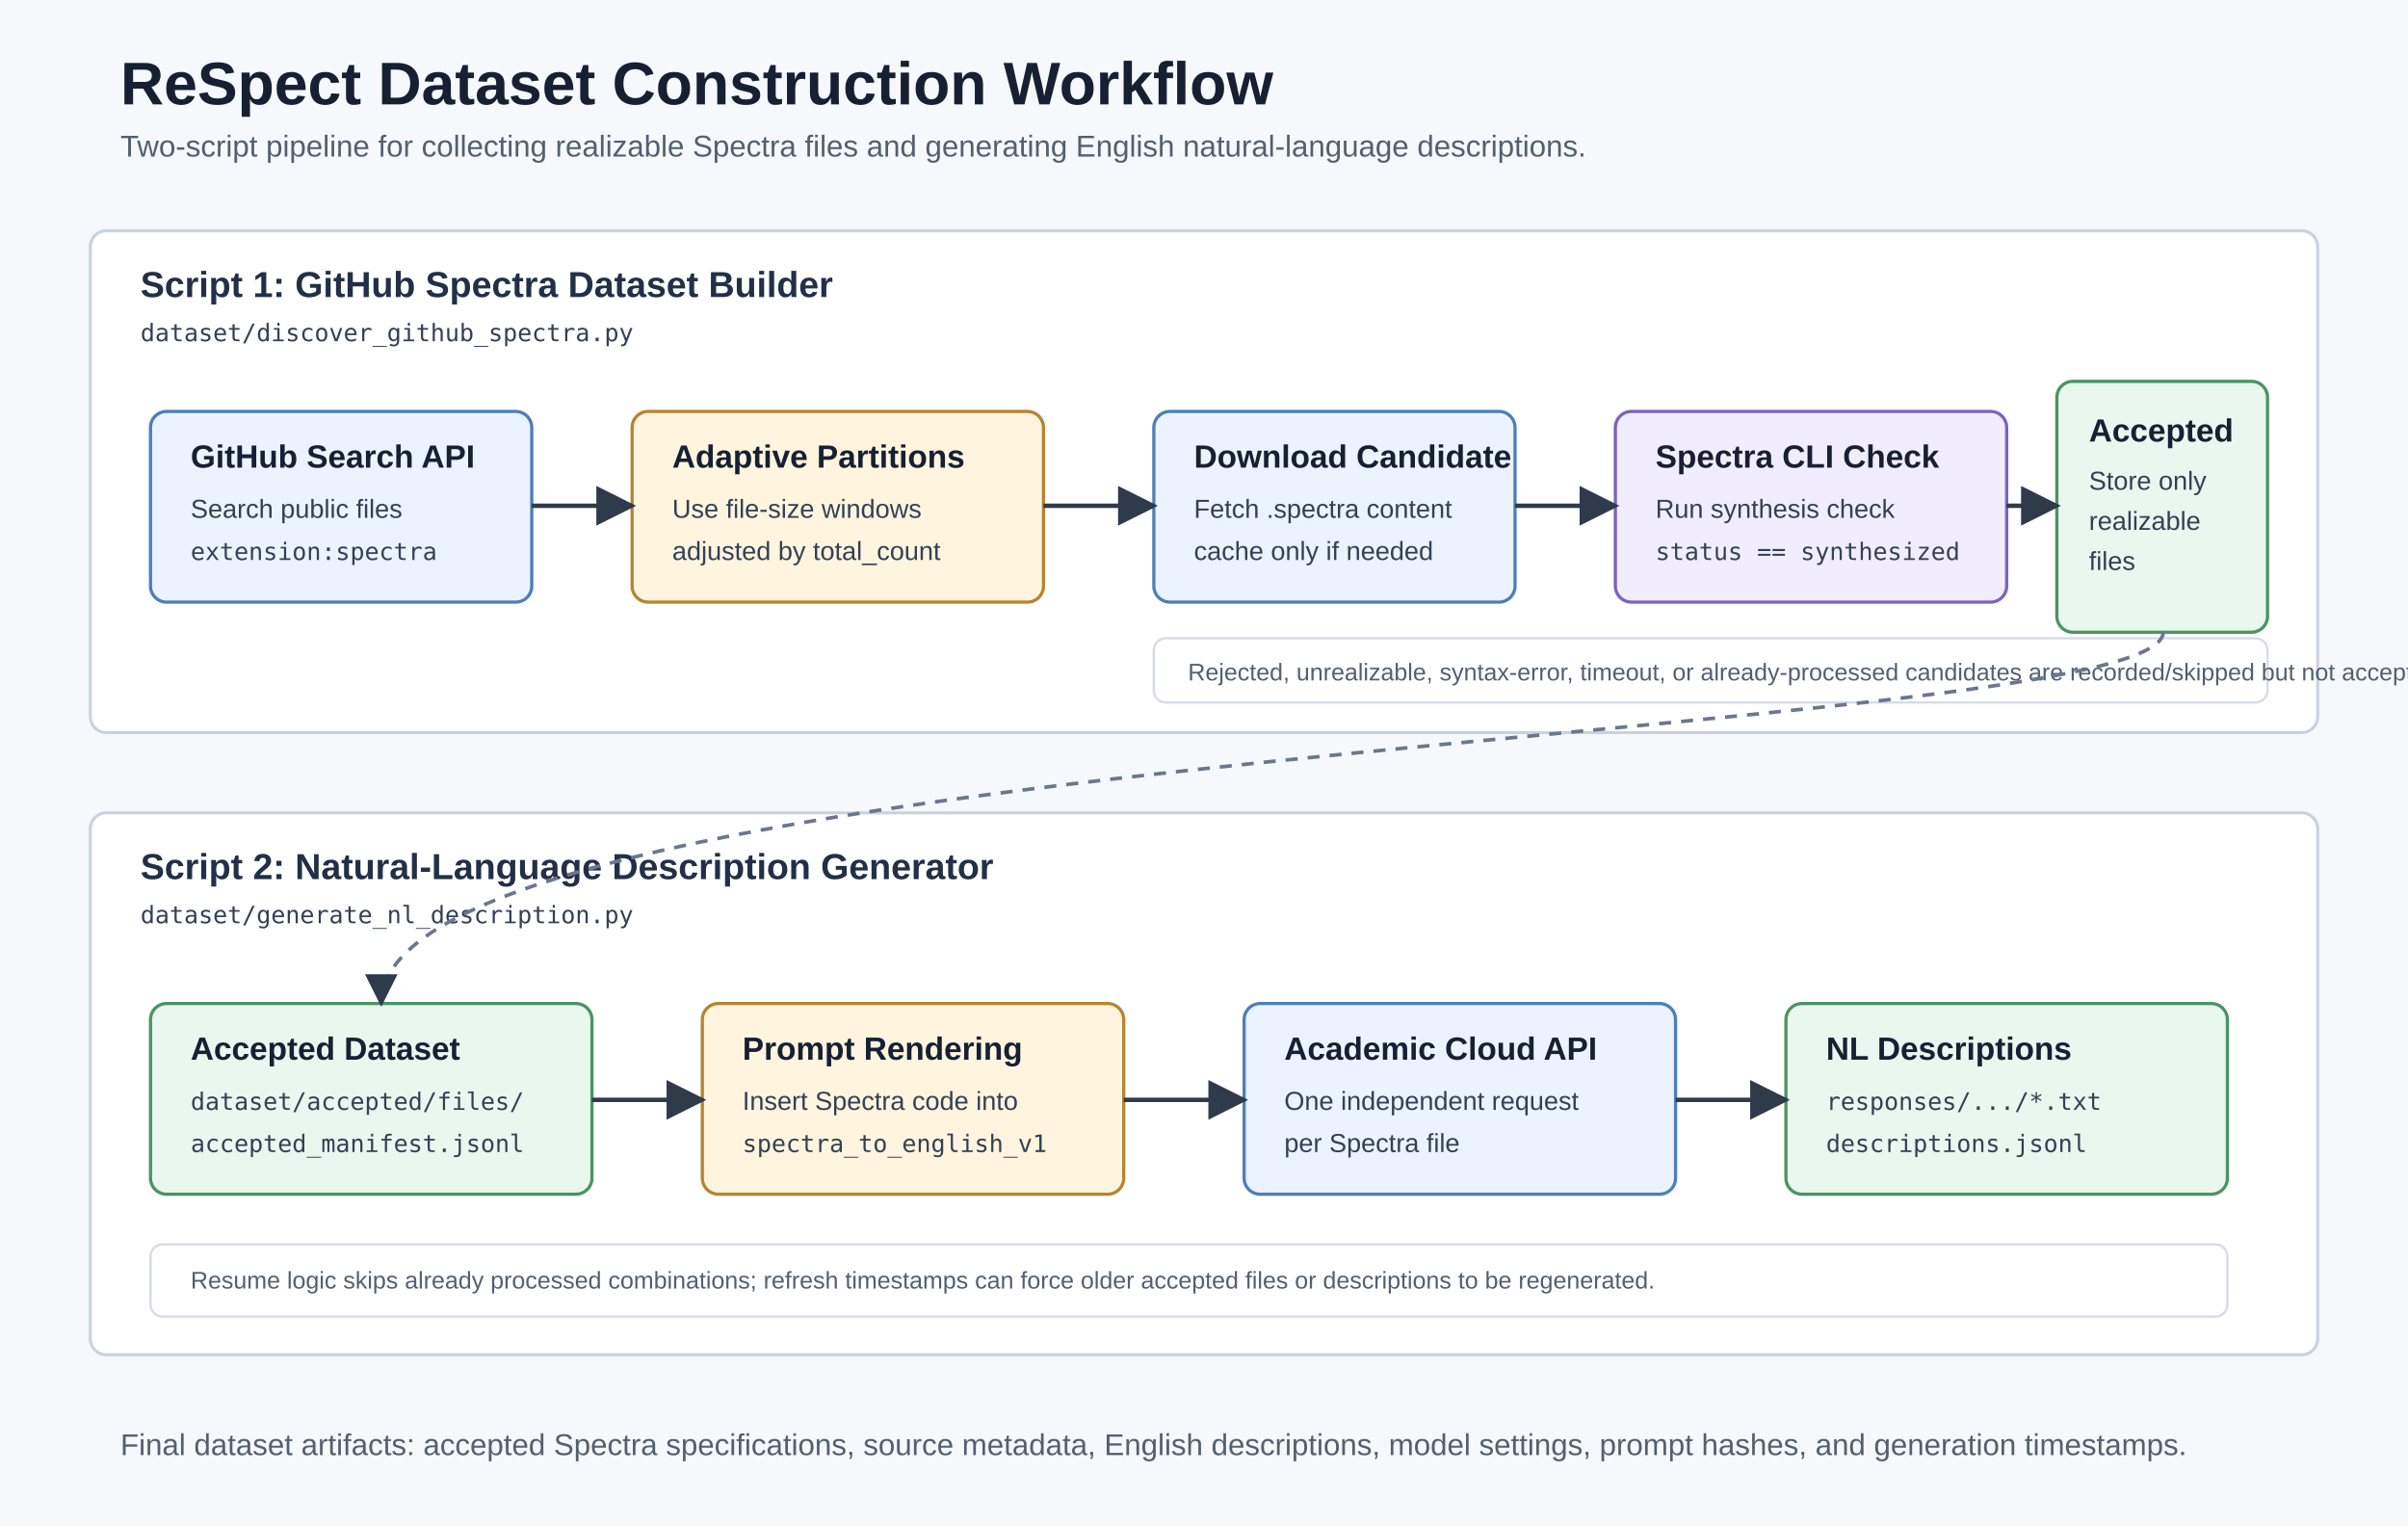
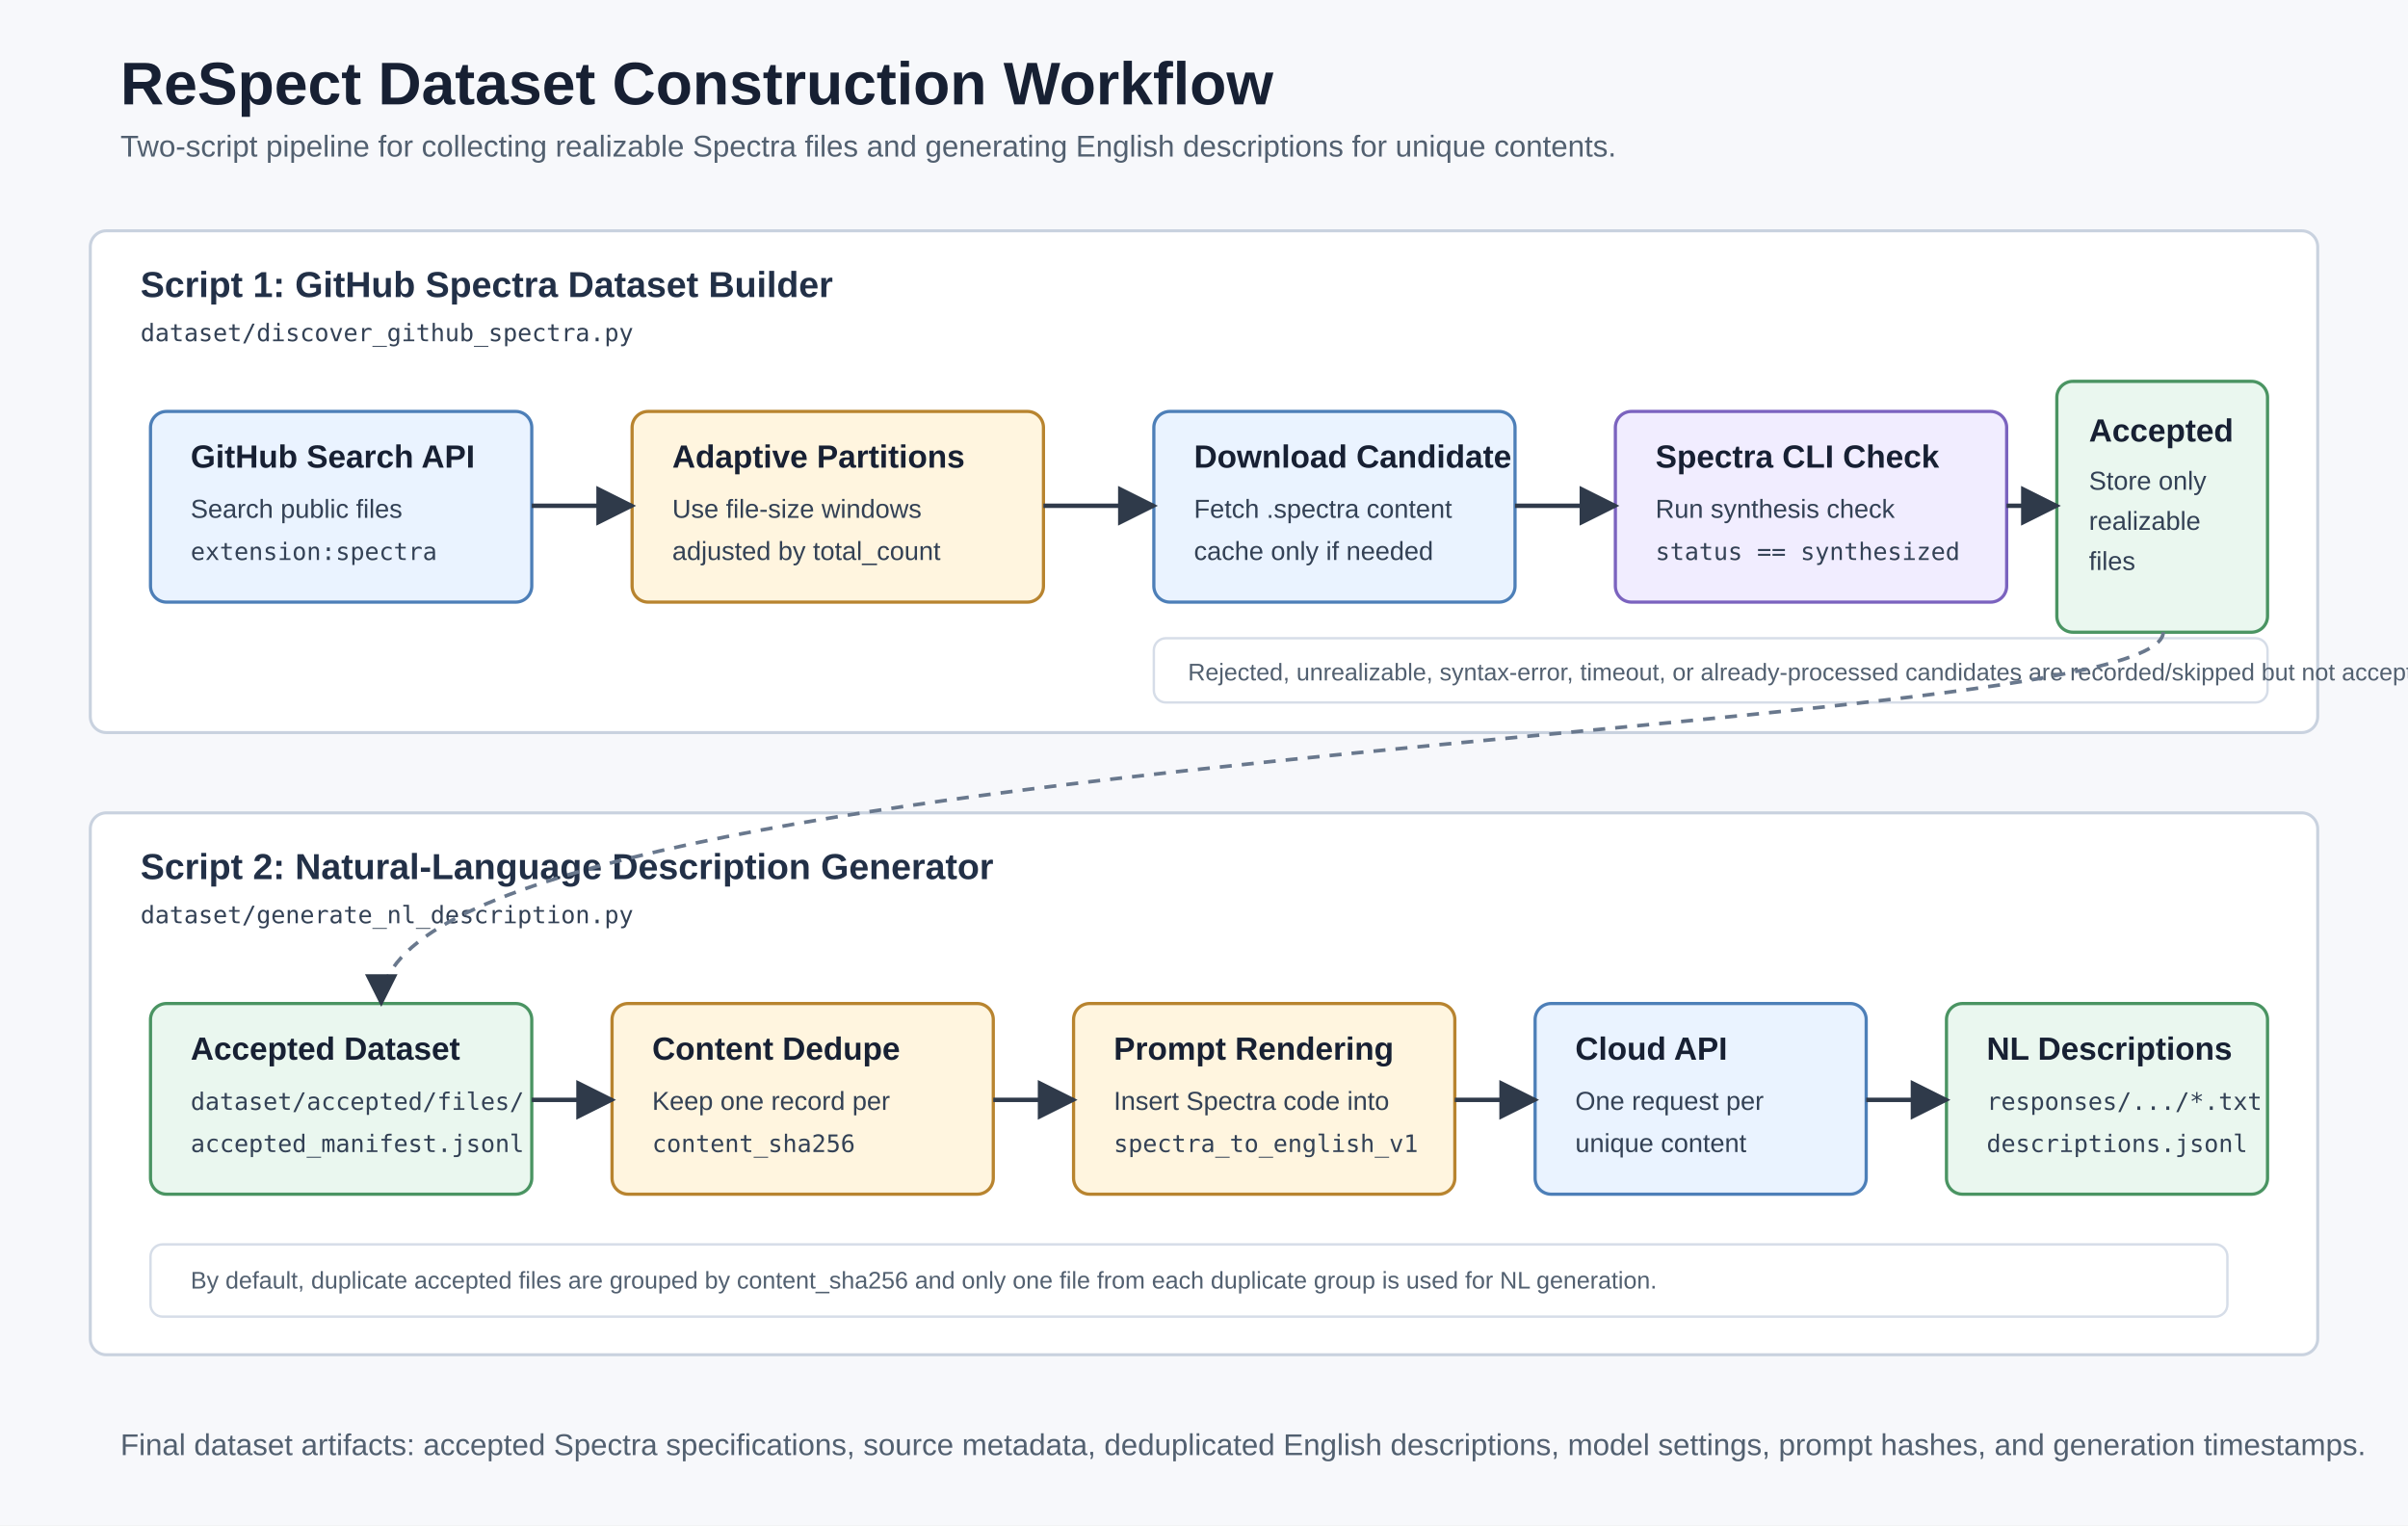
<svg xmlns="http://www.w3.org/2000/svg" width="1200" height="760" viewBox="0 0 1200 760" role="img" aria-labelledby="title desc">
  <defs>
    <marker id="arrow" viewBox="0 0 10 10" refX="9" refY="5" markerWidth="9" markerHeight="9" orient="auto-start-reverse">
      <path d="M 0 0 L 10 5 L 0 10 z" fill="#2f3a4a" />
    </marker>
    <style>
      .bg { fill: #f7f8fb; }
      .title { font: 700 30px Arial, sans-serif; fill: #172033; }
      .subtitle { font: 400 15px Arial, sans-serif; fill: #526070; }
      .lane { fill: #ffffff; stroke: #c9d2df; stroke-width: 1.5; }
      .lane-title { font: 700 18px Arial, sans-serif; fill: #223047; }
      .box { fill: #fdfefe; stroke: #8ca0b8; stroke-width: 1.6; }
      .box-blue { fill: #eaf3ff; stroke: #4d7fb8; }
      .box-green { fill: #eaf7ef; stroke: #4a9462; }
      .box-amber { fill: #fff5df; stroke: #b8842f; }
      .box-red { fill: #fff0ef; stroke: #be5a50; }
      .box-purple { fill: #f1edff; stroke: #7b63bf; }
      .box-title { font: 700 16px Arial, sans-serif; fill: #172033; }
      .box-text { font: 400 13px Arial, sans-serif; fill: #334155; }
      .mono { font: 400 12px Consolas, monospace; fill: #334155; }
      .arrow { stroke: #2f3a4a; stroke-width: 2.2; fill: none; marker-end: url(#arrow); }
      .arrow-soft { stroke: #69788d; stroke-width: 1.8; stroke-dasharray: 6 5; fill: none; marker-end: url(#arrow); }
      .note { fill: #ffffff; stroke: #d6dde8; stroke-width: 1.2; }
      .note-text { font: 400 12px Arial, sans-serif; fill: #526070; }
    </style>
  </defs>
  <rect class="bg" x="0" y="0" width="1200" height="760" />
  <text class="title" x="60" y="52">ReSpect Dataset Construction Workflow</text>
-   <text class="subtitle" x="60" y="78">Two-script pipeline for collecting realizable Spectra files and generating English natural-language descriptions.</text>
+   <text class="subtitle" x="60" y="78">Two-script pipeline for collecting realizable Spectra files and generating English descriptions for unique contents.</text>
  <rect class="lane" x="45" y="115" width="1110" height="250" rx="8" />
  <text class="lane-title" x="70" y="148">Script 1: GitHub Spectra Dataset Builder</text>
  <text class="mono" x="70" y="170">dataset/discover_github_spectra.py</text>
  <rect class="box box-blue" x="75" y="205" width="190" height="95" rx="8" />
  <text class="box-title" x="95" y="233">GitHub Search API</text>
  <text class="box-text" x="95" y="258">Search public files</text>
  <text class="mono" x="95" y="279">extension:spectra</text>
  <rect class="box box-amber" x="315" y="205" width="205" height="95" rx="8" />
  <text class="box-title" x="335" y="233">Adaptive Partitions</text>
  <text class="box-text" x="335" y="258">Use file-size windows</text>
  <text class="box-text" x="335" y="279">adjusted by total_count</text>
  <rect class="box box-blue" x="575" y="205" width="180" height="95" rx="8" />
  <text class="box-title" x="595" y="233">Download Candidate</text>
  <text class="box-text" x="595" y="258">Fetch .spectra content</text>
  <text class="box-text" x="595" y="279">cache only if needed</text>
  <rect class="box box-purple" x="805" y="205" width="195" height="95" rx="8" />
  <text class="box-title" x="825" y="233">Spectra CLI Check</text>
  <text class="box-text" x="825" y="258">Run synthesis check</text>
  <text class="mono" x="825" y="279">status == synthesized</text>
  <rect class="box box-green" x="1025" y="190" width="105" height="125" rx="8" />
  <text class="box-title" x="1041" y="220">Accepted</text>
  <text class="box-text" x="1041" y="244">Store only</text>
  <text class="box-text" x="1041" y="264">realizable</text>
  <text class="box-text" x="1041" y="284">files</text>
  <path class="arrow" d="M 265 252 L 315 252" />
  <path class="arrow" d="M 520 252 L 575 252" />
  <path class="arrow" d="M 755 252 L 805 252" />
  <path class="arrow" d="M 1000 252 L 1025 252" />
  <rect class="note" x="575" y="318" width="555" height="32" rx="6" />
  <text class="note-text" x="592" y="339">Rejected, unrealizable, syntax-error, timeout, or already-processed candidates are recorded/skipped but not accepted.</text>
  <rect class="lane" x="45" y="405" width="1110" height="270" rx="8" />
  <text class="lane-title" x="70" y="438">Script 2: Natural-Language Description Generator</text>
  <text class="mono" x="70" y="460">dataset/generate_nl_description.py</text>
-   <rect class="box box-green" x="75" y="500" width="220" height="95" rx="8" />
+   <rect class="box box-green" x="75" y="500" width="190" height="95" rx="8" />
  <text class="box-title" x="95" y="528">Accepted Dataset</text>
  <text class="mono" x="95" y="553">dataset/accepted/files/</text>
  <text class="mono" x="95" y="574">accepted_manifest.jsonl</text>
-   <rect class="box box-amber" x="350" y="500" width="210" height="95" rx="8" />
-   <text class="box-title" x="370" y="528">Prompt Rendering</text>
-   <text class="box-text" x="370" y="553">Insert Spectra code into</text>
-   <text class="mono" x="370" y="574">spectra_to_english_v1</text>
-   <rect class="box box-blue" x="620" y="500" width="215" height="95" rx="8" />
-   <text class="box-title" x="640" y="528">Academic Cloud API</text>
-   <text class="box-text" x="640" y="553">One independent request</text>
-   <text class="box-text" x="640" y="574">per Spectra file</text>
-   <rect class="box box-green" x="890" y="500" width="220" height="95" rx="8" />
-   <text class="box-title" x="910" y="528">NL Descriptions</text>
-   <text class="mono" x="910" y="553">responses/.../*.txt</text>
-   <text class="mono" x="910" y="574">descriptions.jsonl</text>
-   <path class="arrow" d="M 295 548 L 350 548" />
-   <path class="arrow" d="M 560 548 L 620 548" />
-   <path class="arrow" d="M 835 548 L 890 548" />
+   <rect class="box box-amber" x="305" y="500" width="190" height="95" rx="8" />
+   <text class="box-title" x="325" y="528">Content Dedupe</text>
+   <text class="box-text" x="325" y="553">Keep one record per</text>
+   <text class="mono" x="325" y="574">content_sha256</text>
+   <rect class="box box-amber" x="535" y="500" width="190" height="95" rx="8" />
+   <text class="box-title" x="555" y="528">Prompt Rendering</text>
+   <text class="box-text" x="555" y="553">Insert Spectra code into</text>
+   <text class="mono" x="555" y="574">spectra_to_english_v1</text>
+   <rect class="box box-blue" x="765" y="500" width="165" height="95" rx="8" />
+   <text class="box-title" x="785" y="528">Cloud API</text>
+   <text class="box-text" x="785" y="553">One request per</text>
+   <text class="box-text" x="785" y="574">unique content</text>
+   <rect class="box box-green" x="970" y="500" width="160" height="95" rx="8" />
+   <text class="box-title" x="990" y="528">NL Descriptions</text>
+   <text class="mono" x="990" y="553">responses/.../*.txt</text>
+   <text class="mono" x="990" y="574">descriptions.jsonl</text>
+   <path class="arrow" d="M 265 548 L 305 548" />
+   <path class="arrow" d="M 495 548 L 535 548" />
+   <path class="arrow" d="M 725 548 L 765 548" />
+   <path class="arrow" d="M 930 548 L 970 548" />
  <path class="arrow-soft" d="M 1078 315 C 1078 370, 190 370, 190 500" />
  <rect class="note" x="75" y="620" width="1035" height="36" rx="6" />
-   <text class="note-text" x="95" y="642">Resume logic skips already processed combinations; refresh timestamps can force older accepted files or descriptions to be regenerated.</text>
-   <text class="subtitle" x="60" y="725">Final dataset artifacts: accepted Spectra specifications, source metadata, English descriptions, model settings, prompt hashes, and generation timestamps.</text>
+   <text class="note-text" x="95" y="642">By default, duplicate accepted files are grouped by content_sha256 and only one file from each duplicate group is used for NL generation.</text>
+   <text class="subtitle" x="60" y="725">Final dataset artifacts: accepted Spectra specifications, source metadata, deduplicated English descriptions, model settings, prompt hashes, and generation timestamps.</text>
</svg>
